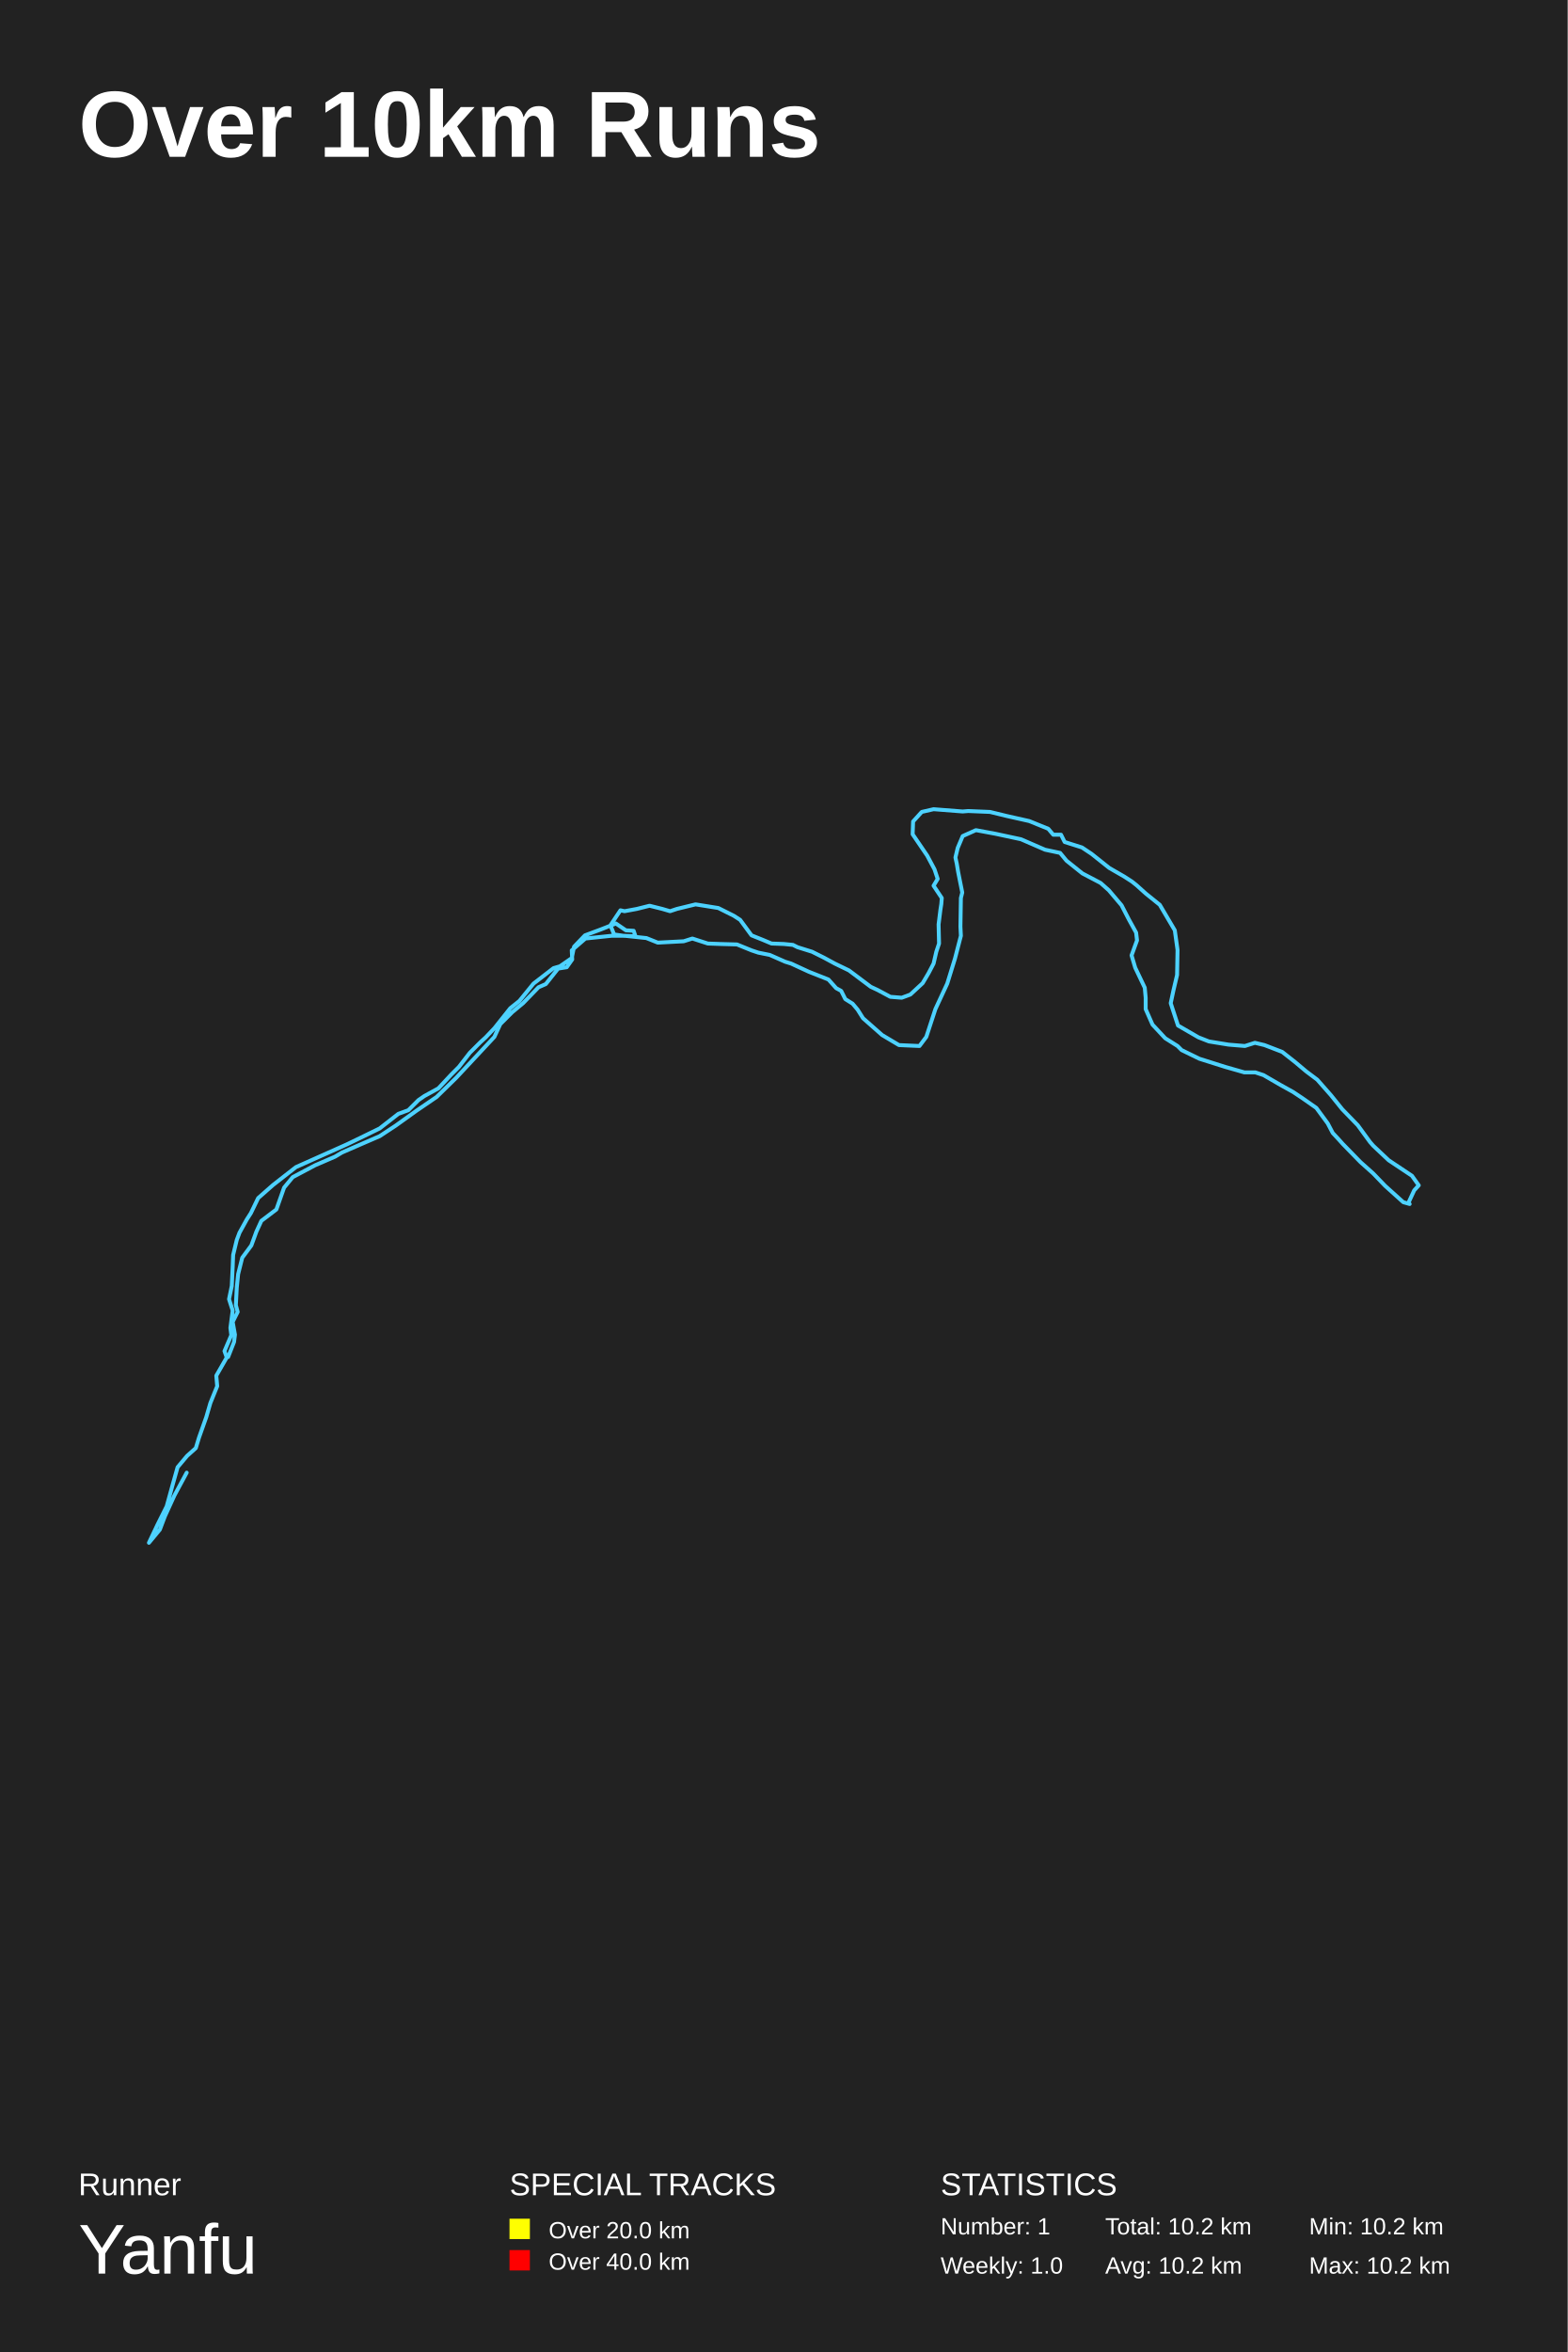
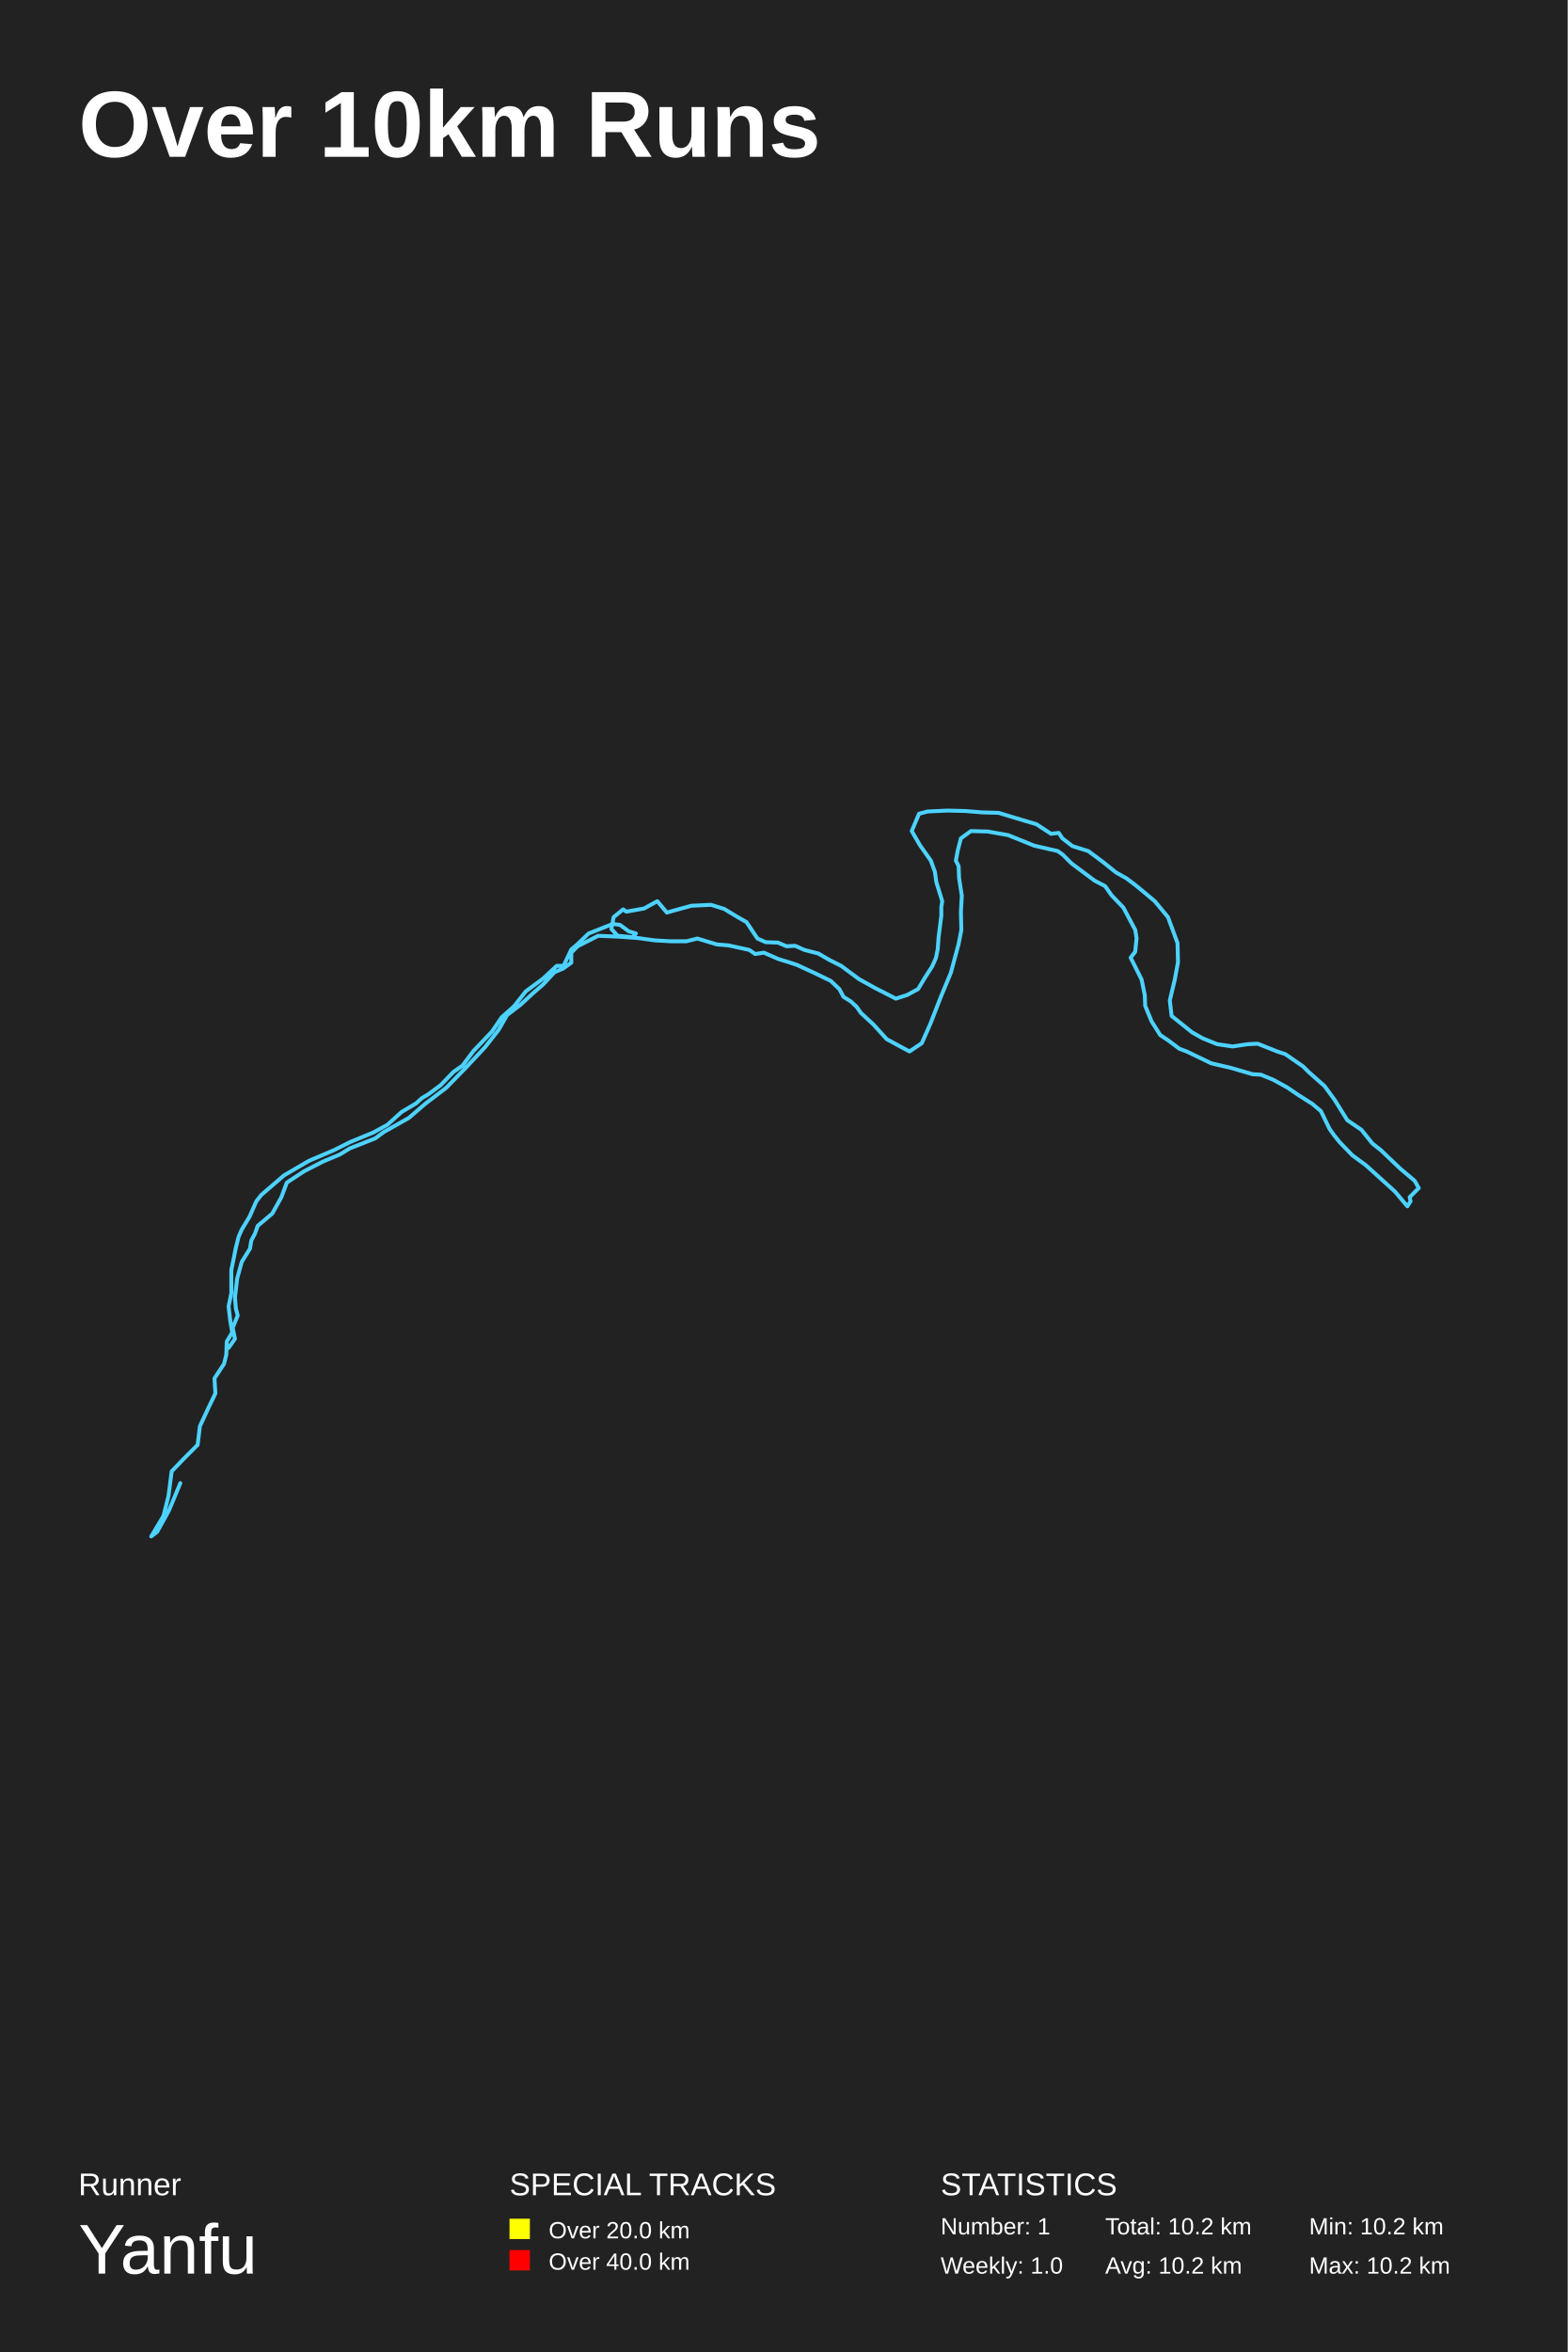
<svg xmlns="http://www.w3.org/2000/svg" baseProfile="full" height="300mm" version="1.1" viewBox="0,0,200,300" width="200mm">
  <defs />
  <rect fill="#222222" height="300" width="200" x="0" y="0" />
  <text fill="#FFFFFF" style="font-size:12px; font-family:Arial; font-weight:bold;" x="10" y="20">Over 10km Runs</text>
  <text fill="#FFFFFF" style="font-size:4px; font-family:Arial" x="10" y="280">Runner</text>
  <text fill="#FFFFFF" style="font-size:9px; font-family:Arial" x="10" y="290">Yanfu</text>
  <text fill="#FFFFFF" style="font-size:4px; font-family:Arial" x="65" y="280">SPECIAL TRACKS</text>
  <rect fill="yellow" height="2.6" width="2.6" x="65" y="283" />
  <text fill="#FFFFFF" style="font-size:3px; font-family:Arial" x="70" y="285.5">Over 20.0 km</text>
  <rect fill="red" height="2.6" width="2.6" x="65" y="287" />
  <text fill="#FFFFFF" style="font-size:3px; font-family:Arial" x="70" y="289.5">Over 40.0 km</text>
  <text fill="#FFFFFF" style="font-size:4px; font-family:Arial" x="120" y="280">STATISTICS</text>
  <text fill="#FFFFFF" style="font-size:3px; font-family:Arial" x="120" y="285">Number: 1</text>
  <text fill="#FFFFFF" style="font-size:3px; font-family:Arial" x="120" y="290">Weekly: 1.0</text>
  <text fill="#FFFFFF" style="font-size:3px; font-family:Arial" x="141" y="285">Total: 10.2 km</text>
  <text fill="#FFFFFF" style="font-size:3px; font-family:Arial" x="141" y="290">Avg: 10.2 km</text>
  <text fill="#FFFFFF" style="font-size:3px; font-family:Arial" x="167" y="285">Min: 10.2 km</text>
  <text fill="#FFFFFF" style="font-size:3px; font-family:Arial" x="167" y="290">Max: 10.2 km</text>
-   <polyline fill="none" opacity="1" points="29.103,173.088 29.858,171.171 29.974,170.242 29.684,168.615 30.323,167.338 30.09,166.466 30.206,164.259 30.381,162.517 30.903,160.426 32.065,158.858 32.471,157.754 32.703,157.115 33.342,155.721 35.258,154.269 36.245,151.481 37.348,150.145 40.194,148.635 42.748,147.532 43.619,147.009 46.29,145.847 48.439,144.918 50.471,143.582 53.142,141.665 55.697,139.923 58.194,137.483 60.632,134.87 63.071,132.256 63.826,130.63 65.335,129.12 66.729,127.958 68.703,125.925 69.632,125.519 71.2,123.544 72.303,123.369 73,122.382 72.942,121.22 74.684,119.71 77.994,119.362 79.735,119.362 82.465,119.652 83.916,120.233 87.226,120.059 88.329,119.71 90.303,120.349 91.871,120.407 94.019,120.465 95.877,121.22 96.748,121.511 98.2,121.801 100.174,122.672 100.929,122.905 103.194,123.95 105.69,124.938 106.677,126.041 107.316,126.39 107.839,127.435 108.768,128.016 109.406,128.771 110.103,129.875 112.542,132.024 114.69,133.302 117.303,133.418 118.174,132.256 119.335,128.713 120.845,125.46 121.832,122.266 122.587,119.362 122.529,118.2 122.587,114.541 122.761,113.844 122.239,111.23 122.065,110.185 121.89,109.372 122.181,108.152 122.819,106.642 124.503,105.887 127,106.351 130.252,107.048 133.329,108.384 135.245,108.791 136.058,109.778 138.09,111.405 140.413,112.624 141.458,113.554 143.084,115.47 144.013,117.271 144.942,118.955 145.058,119.943 144.361,121.859 144.826,123.428 146.045,125.983 146.161,127.261 146.161,128.713 147.032,130.688 148.658,132.43 150.226,133.418 150.748,133.94 153.013,135.044 156.323,136.089 158.761,136.786 160.155,136.786 161.2,137.135 163.406,138.413 164.974,139.284 166.194,140.097 167.935,141.317 169.387,143.292 170.026,144.511 170.781,145.324 171.303,145.905 173.568,148.229 175.194,149.681 176.703,151.249 179.026,153.34 179.839,153.572 179.665,153.456 180.419,151.83 181.0,151.191 180.129,149.971 177.168,147.996 175.194,146.138 174.787,145.673 173.219,143.524 171.245,141.491 169.794,139.691 168.052,137.716 166.658,136.67 165.206,135.451 163.581,134.173 161.316,133.302 160.097,133.011 158.819,133.418 156.729,133.243 154.232,132.837 152.897,132.314 150.284,130.804 149.355,127.958 149.703,126.332 150.168,124.357 150.226,121.162 149.877,118.665 147.961,115.412 146.161,113.96 145,112.915 144.419,112.45 143.432,111.811 141.516,110.708 139.252,108.907 138.032,108.094 135.826,107.397 135.361,106.468 134.374,106.468 133.735,105.713 131.297,104.725 128.452,104.086 126.303,103.563 123.516,103.447 122.819,103.505 119.103,103.215 117.594,103.563 116.49,104.783 116.432,106.41 118.29,109.139 119.219,110.882 119.626,112.102 119.103,112.973 120.148,114.541 120.09,115.296 119.974,116.051 119.742,117.91 119.8,120.349 119.452,121.395 119.103,122.905 118.465,124.125 117.71,125.402 116.142,126.854 115.039,127.261 113.587,127.145 111.961,126.274 111.09,125.867 108.303,123.776 106.503,122.905 105.11,122.15 103.6,121.395 101.742,120.814 101.161,120.523 100.0,120.407 98.432,120.349 97.329,119.885 95.877,119.304 94.426,117.329 93.613,116.806 91.639,115.819 88.735,115.354 86.355,115.935 85.484,116.225 84.497,115.935 82.871,115.528 81.245,115.935 79.677,116.225 79.155,116.109 77.877,118.026 78.342,119.188 79.561,119.362 81.071,119.42 80.839,118.723 79.852,118.665 78.574,117.794 76.658,118.549 74.626,119.304 73.232,120.756 72.942,122.208 71.432,123.253 70.619,123.486 68.065,125.46 66.265,127.668 65.103,128.597 63.071,131.152 61.968,132.314 61.271,132.953 59.935,134.289 58.542,136.089 57.555,137.077 55.929,138.819 54.129,139.807 53.374,140.329 52.097,141.607 50.819,142.072 48.439,143.931 45.942,145.15 44.258,145.963 41.006,147.415 37.755,148.867 34.852,151.133 32.935,152.817 32.006,154.734 31.484,155.547 30.555,157.231 30.206,158.161 29.742,160.077 29.684,161.587 29.568,164.027 29.219,165.711 29.684,167.163 29.394,169.37 29.51,170.3 28.639,172.333 28.929,173.146 27.594,175.469 27.71,176.805 26.839,178.954 26.316,180.754 25.387,183.368 24.981,184.704 23.877,185.691 22.658,187.143 22.019,189.409 21.265,192.138 20.103,194.462 19.0,196.785 20.394,195.101 21.032,193.416 22.252,190.745 23.819,187.84" stroke="#4DD2FF" stroke-dasharray="none" stroke-linecap="round" stroke-linejoin="round" stroke-width="0.5" />
+   <polyline fill="none" opacity="1" points="29.161,171.926 29.974,170.764 29.684,169.37 30.323,167.802 30.09,166.873 29.974,165.479 30.265,163.039 30.845,160.949 31.89,159.264 32.065,158.219 32.529,157.347 32.877,156.36 34.735,154.792 35.897,152.701 36.594,150.842 38.8,149.39 41.181,148.17 43.387,147.241 44.606,146.486 47.858,145.208 48.961,144.395 52.155,142.595 54.245,140.794 56.916,138.761 59.413,136.206 61.91,133.534 63.594,131.385 64.697,129.468 66.439,128.132 68.006,126.68 69.284,125.577 70.735,124.008 71.839,123.544 72.884,122.789 72.884,121.511 73.697,120.698 76.31,119.362 78.981,119.478 81.419,119.652 83.51,119.943 85.484,120.059 87.574,120.059 88.968,119.71 91.465,120.465 92.916,120.582 95.587,121.162 96.342,121.685 97.445,121.511 99.303,122.324 100.639,122.731 101.684,123.079 103.948,124.125 105.981,125.112 107.084,126.157 107.606,127.145 108.535,127.726 109.29,128.423 109.813,129.178 111.439,130.688 113.123,132.546 116.026,134.115 117.594,133.069 118.697,130.572 120.032,127.145 121.31,124.066 122.297,120.407 122.645,118.607 122.587,116.342 122.703,114.251 122.355,111.985 122.297,110.475 121.948,109.778 122.181,108.5 122.587,106.932 123.865,106.003 126.013,106.061 128.626,106.526 131.935,107.862 134.955,108.559 135.594,109.023 136.697,110.127 139.658,112.334 140.994,113.031 141.806,114.193 143.316,115.761 144.826,118.607 145,119.652 144.826,121.395 144.245,122.15 145.639,124.938 146.045,126.912 146.103,128.306 146.916,130.281 148.019,132.024 149.065,132.721 150.458,133.766 151.387,134.115 154.523,135.625 157.019,136.206 159.806,137.019 160.852,137.077 162.419,137.716 164.219,138.703 165.671,139.691 167.413,140.794 168.516,141.723 169.619,143.989 170.2,144.802 170.897,145.673 172.523,147.357 174.265,148.635 176.065,150.261 177.981,152.004 179.548,153.863 179.955,153.224 179.839,152.701 181.0,151.539 180.477,150.61 178.619,149.042 176.181,146.718 175.077,145.847 173.684,144.105 171.884,142.885 170.258,140.271 168.981,138.529 166.948,136.728 166.252,136.031 163.987,134.463 162.942,134.115 160.445,133.127 159.226,133.185 157.252,133.476 155.277,133.185 153.419,132.43 152.084,131.675 149.471,129.584 149.239,127.609 149.877,124.938 150.284,122.731 150.226,120.291 149.006,116.98 147.323,114.948 145.232,113.205 144.652,112.74 143.723,112.043 142.387,111.288 140.645,109.894 138.845,108.559 136.813,107.92 135.535,106.932 135.071,106.235 134.084,106.351 132.226,105.132 129.497,104.319 127.406,103.68 125.316,103.622 123.168,103.447 120.903,103.389 118.348,103.505 117.245,103.796 116.316,106.003 117.361,107.803 118.755,109.778 119.277,111.23 119.452,112.508 119.974,114.193 120.206,114.948 120.09,115.703 120.09,116.806 119.742,119.536 119.626,121.104 119.394,122.208 118.929,123.253 118,124.705 117.129,126.157 115.735,126.912 114.284,127.377 112.368,126.39 111.671,126.041 109.581,124.88 107.316,123.195 105.806,122.44 104.413,121.627 102.613,121.162 101.452,120.64 100.348,120.698 99.245,120.233 97.677,120.175 96.632,119.71 95.239,117.619 94.019,116.922 92.394,115.935 90.71,115.412 88.213,115.528 85.89,116.167 85.077,116.4 83.858,114.948 82.174,115.877 79.91,116.283 79.503,115.993 78.284,116.98 77.994,118.491 78.806,119.362 80.723,119.536 81.129,119.071 80.2,118.781 79.097,117.968 78.168,117.852 75.09,119.071 73.639,120.465 72.884,121.104 71.897,123.195 71.026,123.195 69.284,124.822 67.077,126.448 65.568,128.365 64.0,129.759 62.781,131.559 61.677,132.721 60.4,134.057 59.006,135.915 57.845,136.728 56.219,138.413 54.652,139.574 53.781,140.097 53.084,140.736 51.226,141.84 49.426,143.466 47.626,144.453 44.665,145.673 42.574,146.718 39.439,148.054 36.245,149.913 33.342,152.41 32.703,153.224 31.832,155.198 30.845,156.825 30.439,157.754 30.09,159.148 29.8,160.6 29.51,161.994 29.51,164.956 29.161,166.641 29.394,168.615 29.626,169.951 28.929,171.113 28.871,172.797 28.581,173.959 27.361,175.817 27.477,177.734 26.665,179.419 25.503,181.916 25.213,184.297 24.516,184.994 23.529,185.982 21.903,187.666 21.497,190.803 20.858,193.358 19.29,195.972 20.045,195.391 20.916,193.823 21.555,192.661 23.006,189.176" stroke="#4DD2FF" stroke-dasharray="none" stroke-linecap="round" stroke-linejoin="round" stroke-width="0.5" />
</svg>
